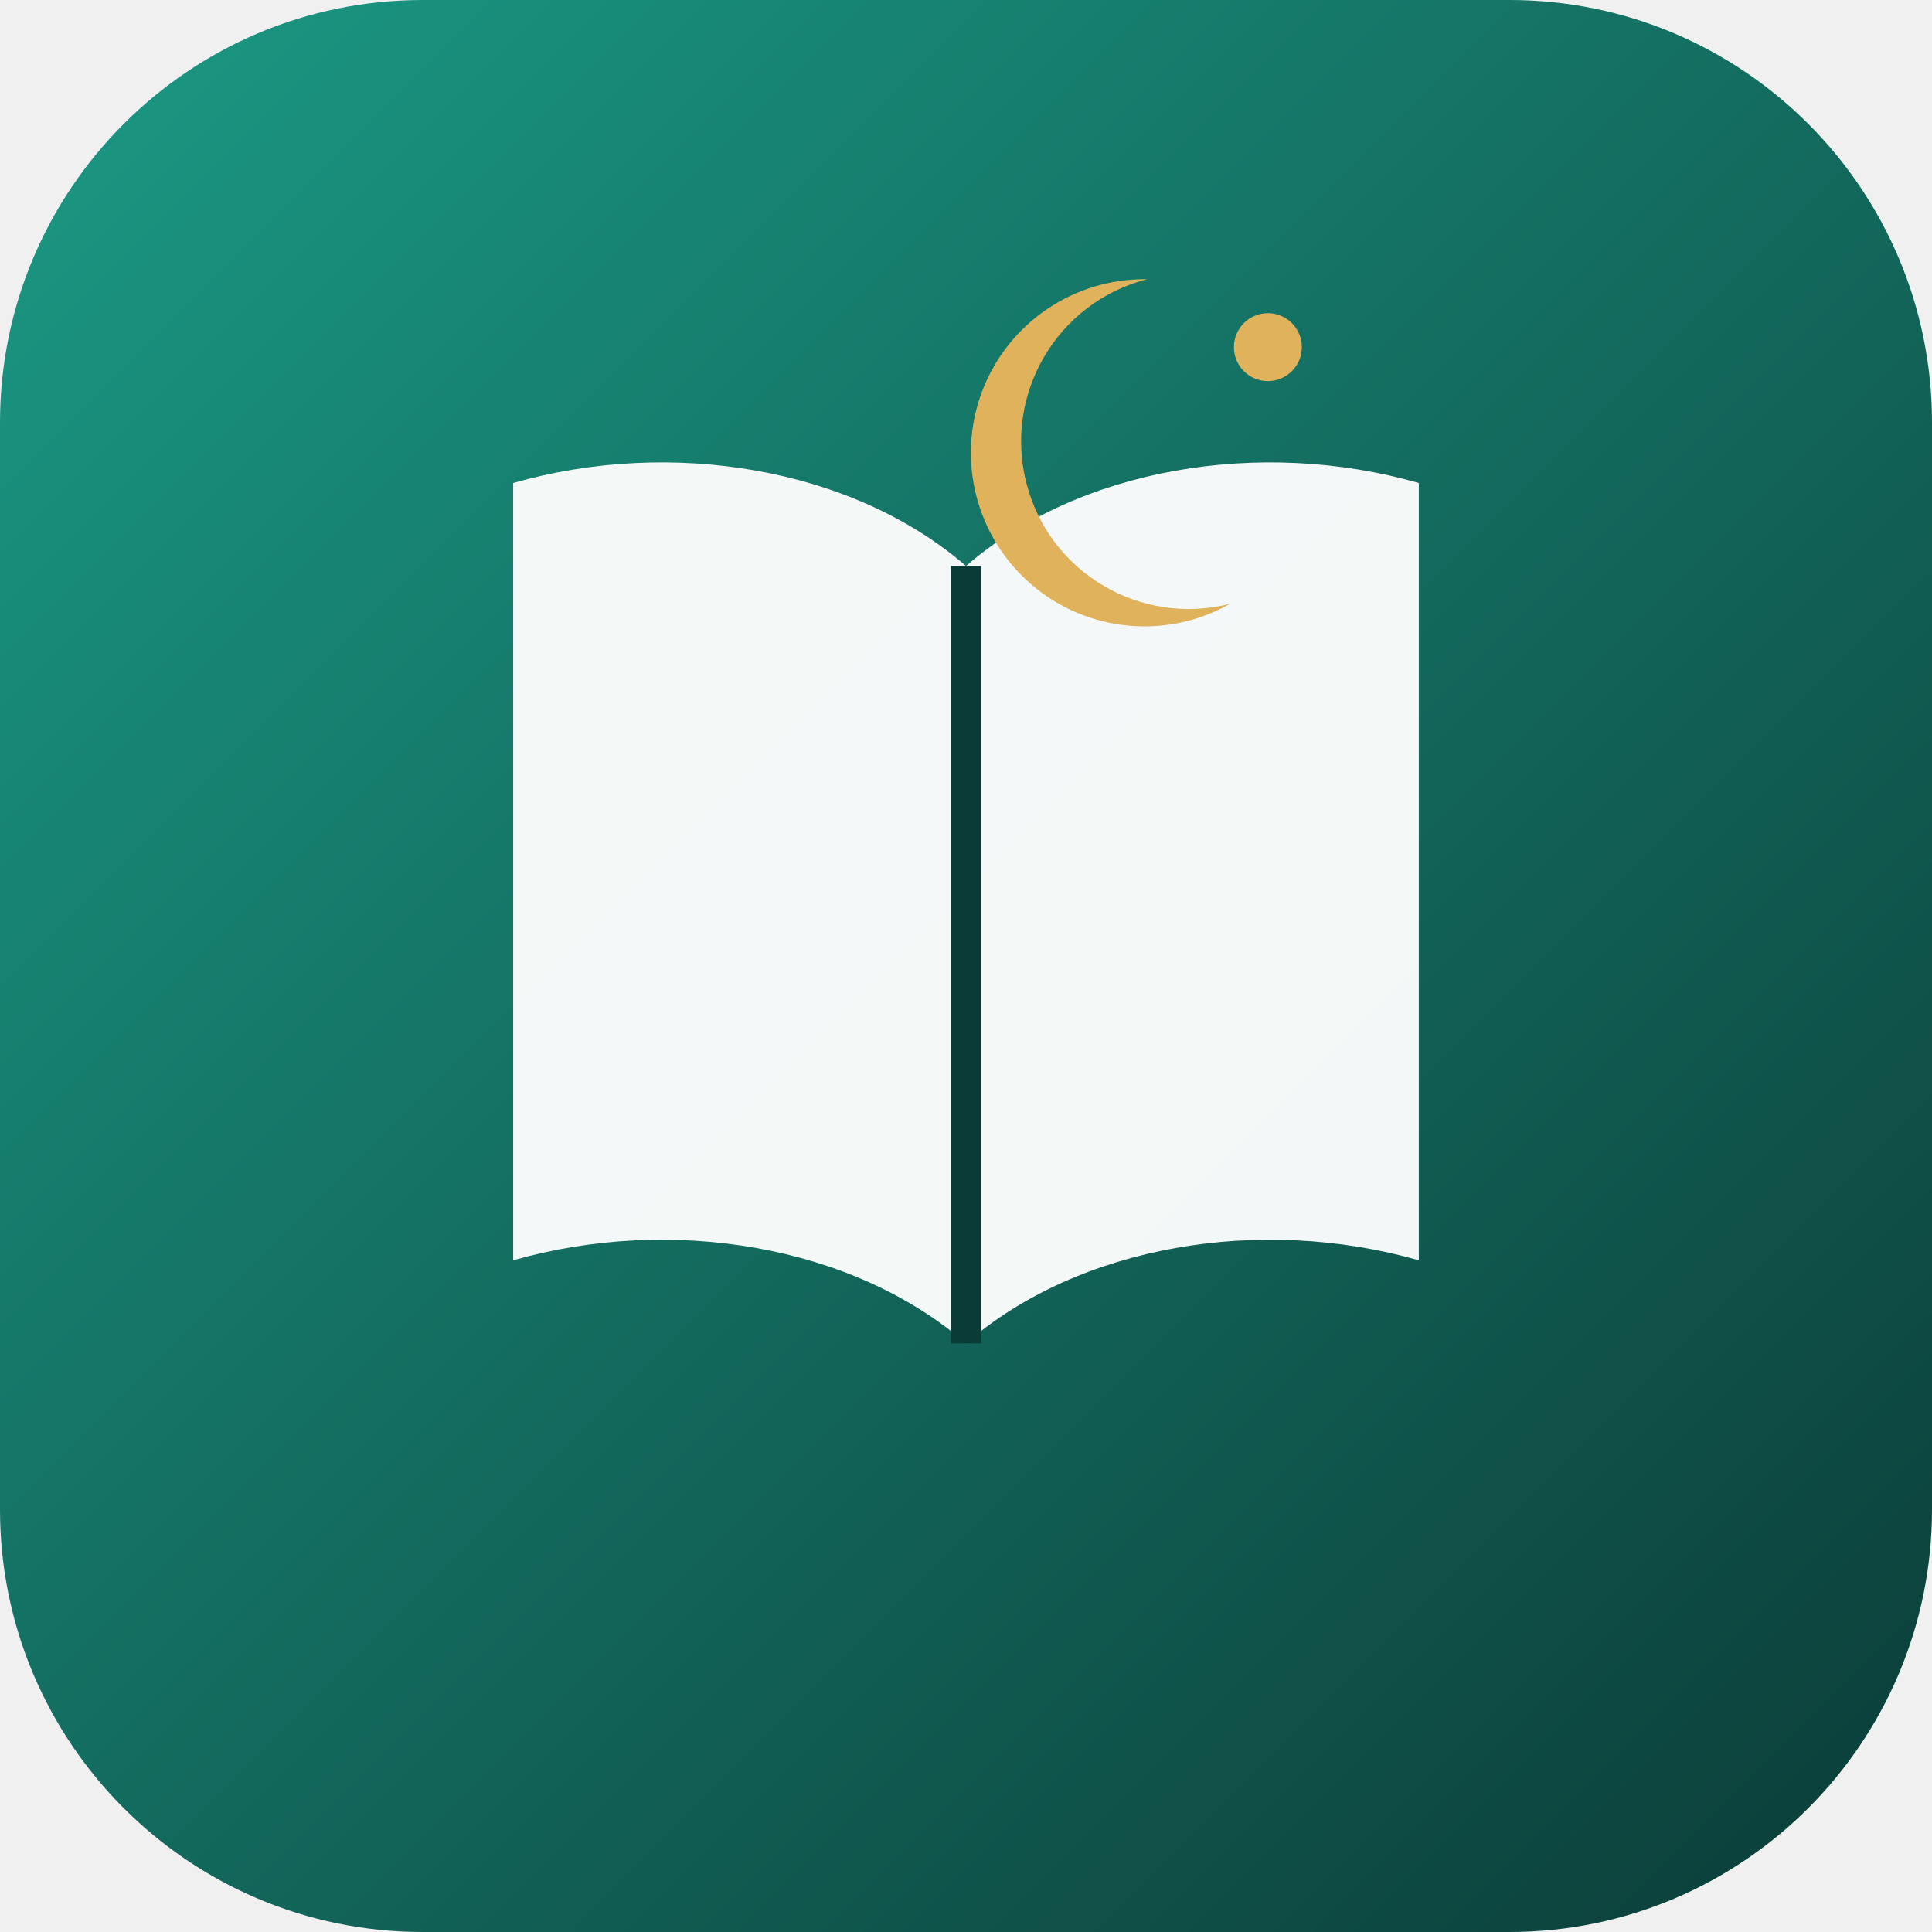
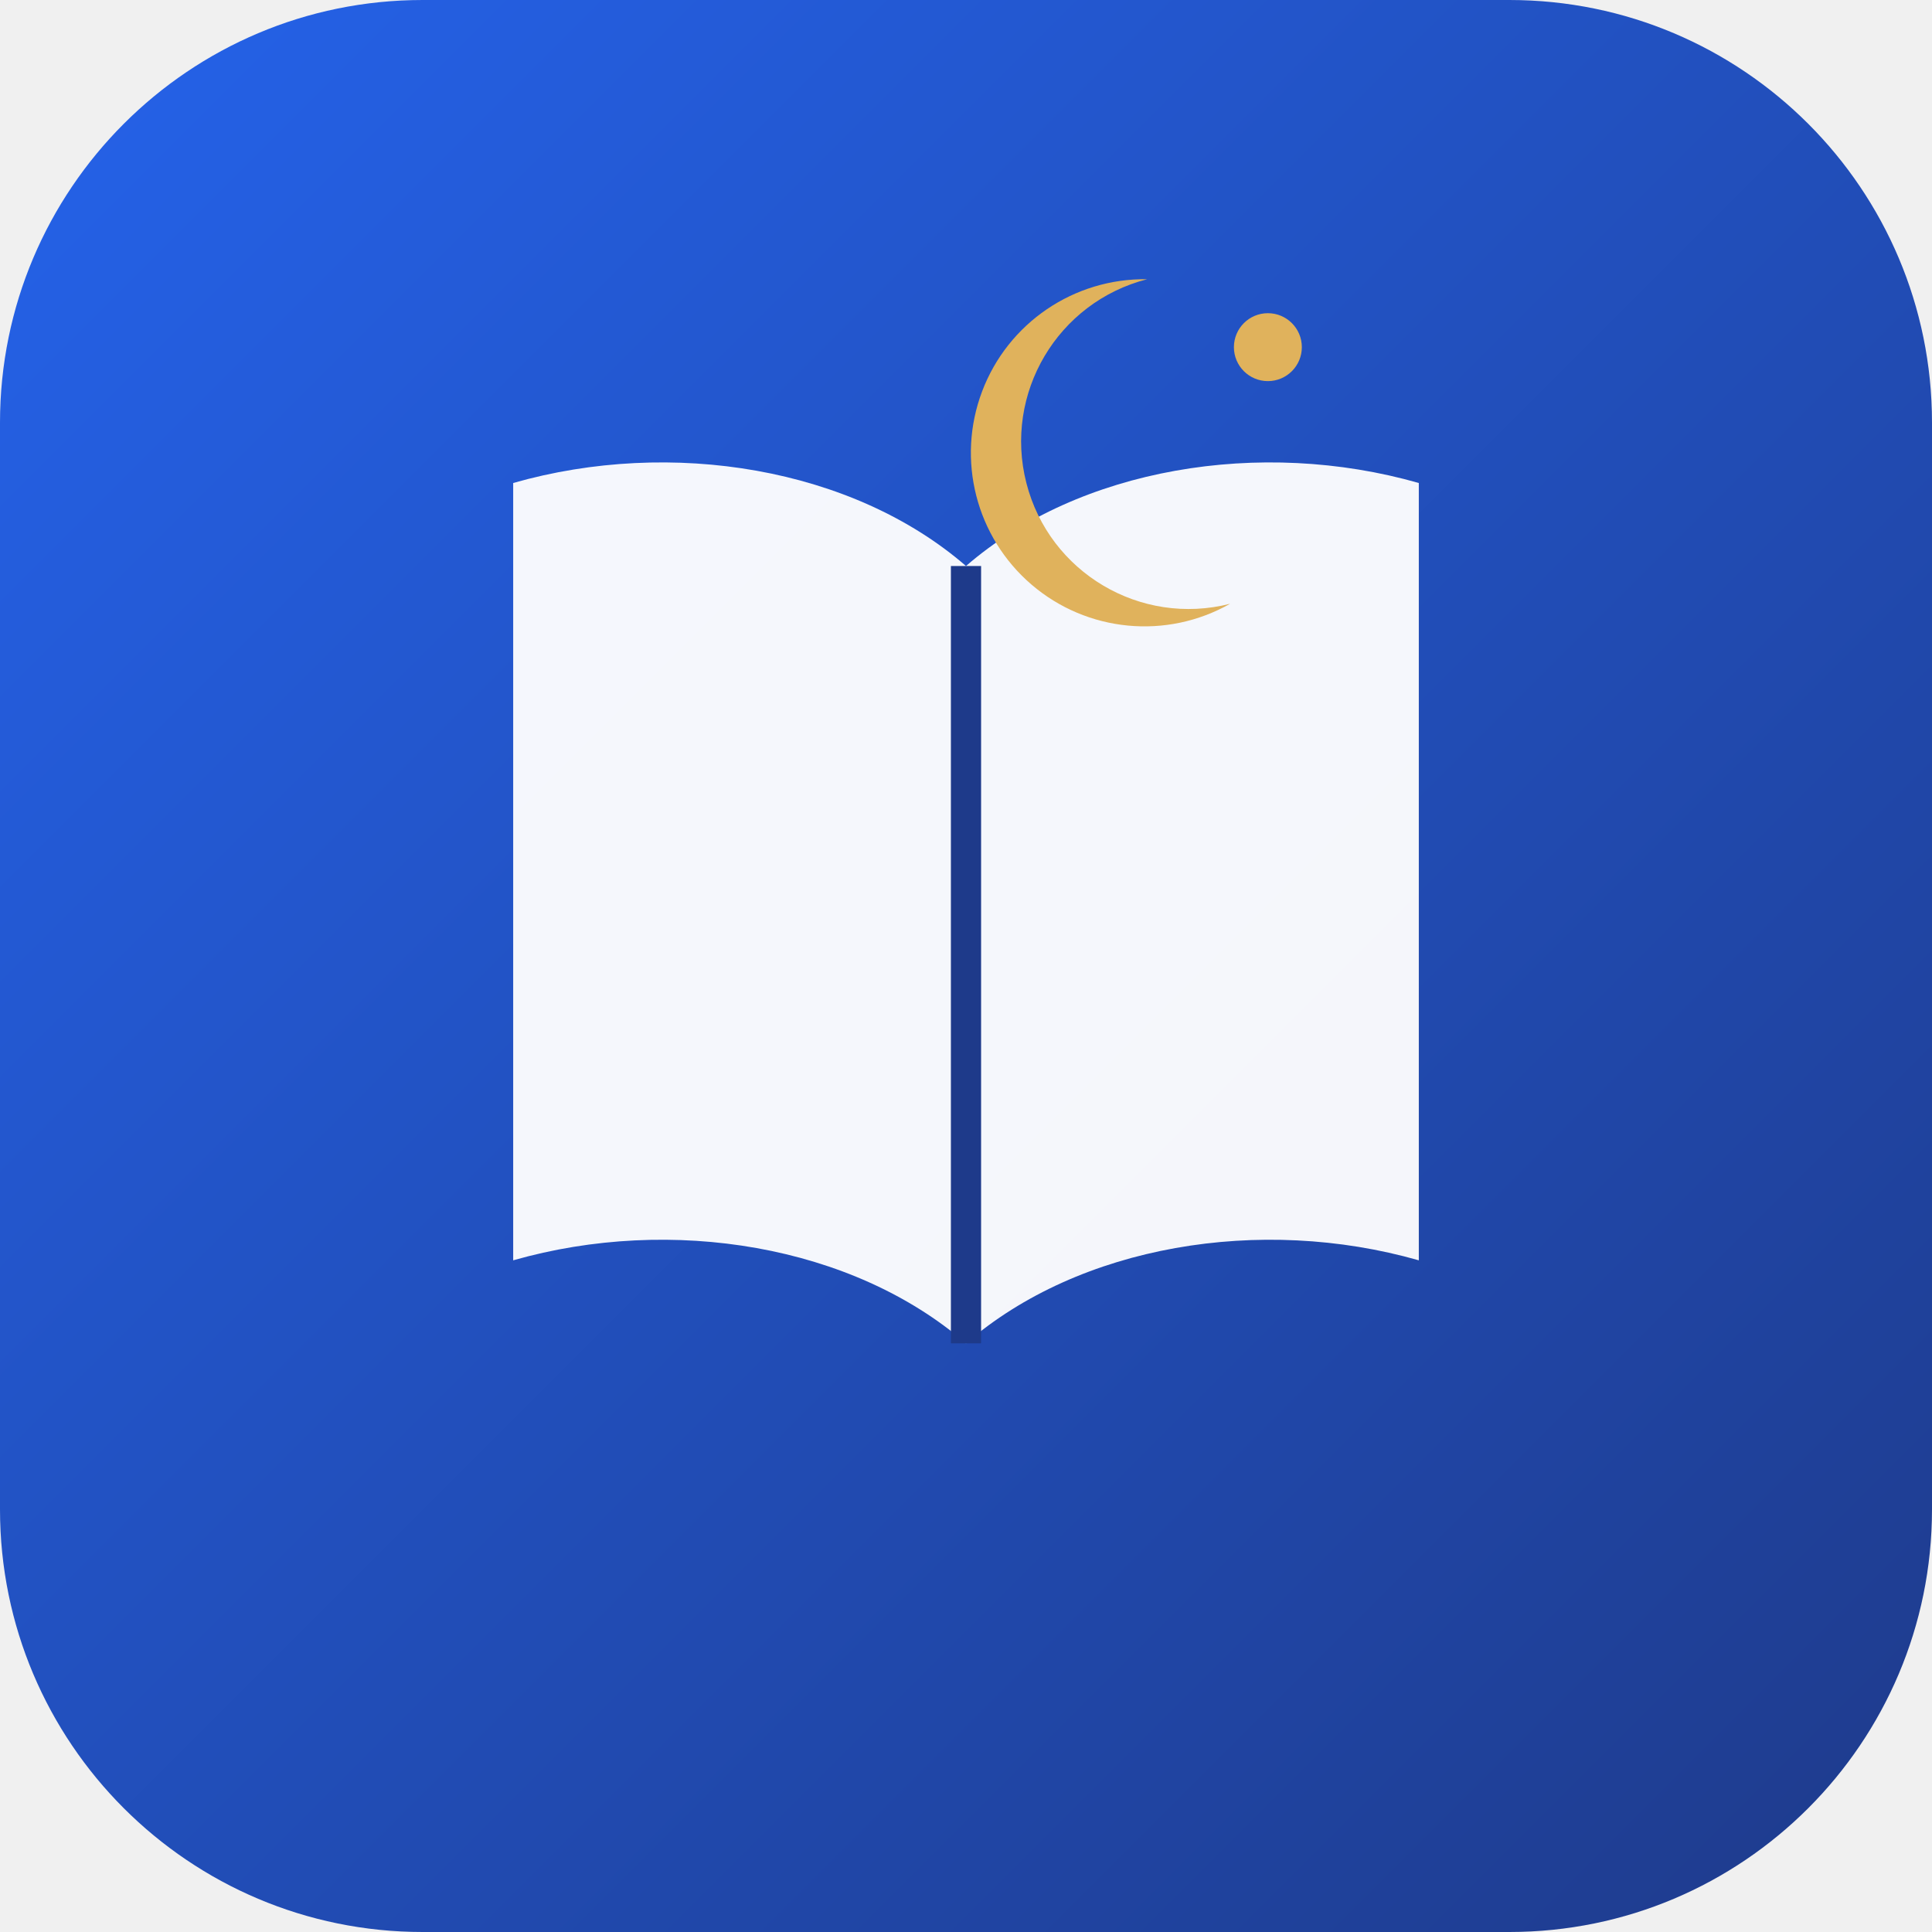
<svg xmlns="http://www.w3.org/2000/svg" viewBox="0 0 512 512">
  <defs>
    <linearGradient id="g" x1="0" y1="0" x2="1" y2="1">
-       <stop offset="0" stop-color="#1b9a85" />
-       <stop offset="1" stop-color="#0b3b37" />
+       <stop offset="0" stop-color="#2563eb" />
+       <stop offset="1" stop-color="#1e3a8a" />
    </linearGradient>
  </defs>
  <rect width="512" height="512" rx="112" fill="url(#g)" />
  <path d="M256 150c-30-26-78-34-120-22v206c42-12 90-4 120 22 30-26 78-34 120-22V128c-42-12-90-4-120 22z" fill="#fff" opacity=".95" />
-   <path d="M256 150v206" stroke="#0b3b37" stroke-width="8" />
+   <path d="M256 150v206" stroke="#1e3a8a" stroke-width="8" />
  <path d="M304 74a46 46 0 1 0 22 86 38 38 0 1 1-22-86z" fill="#e0b25c" />
  <circle cx="336" cy="92" r="9" fill="#e0b25c" />
</svg>
